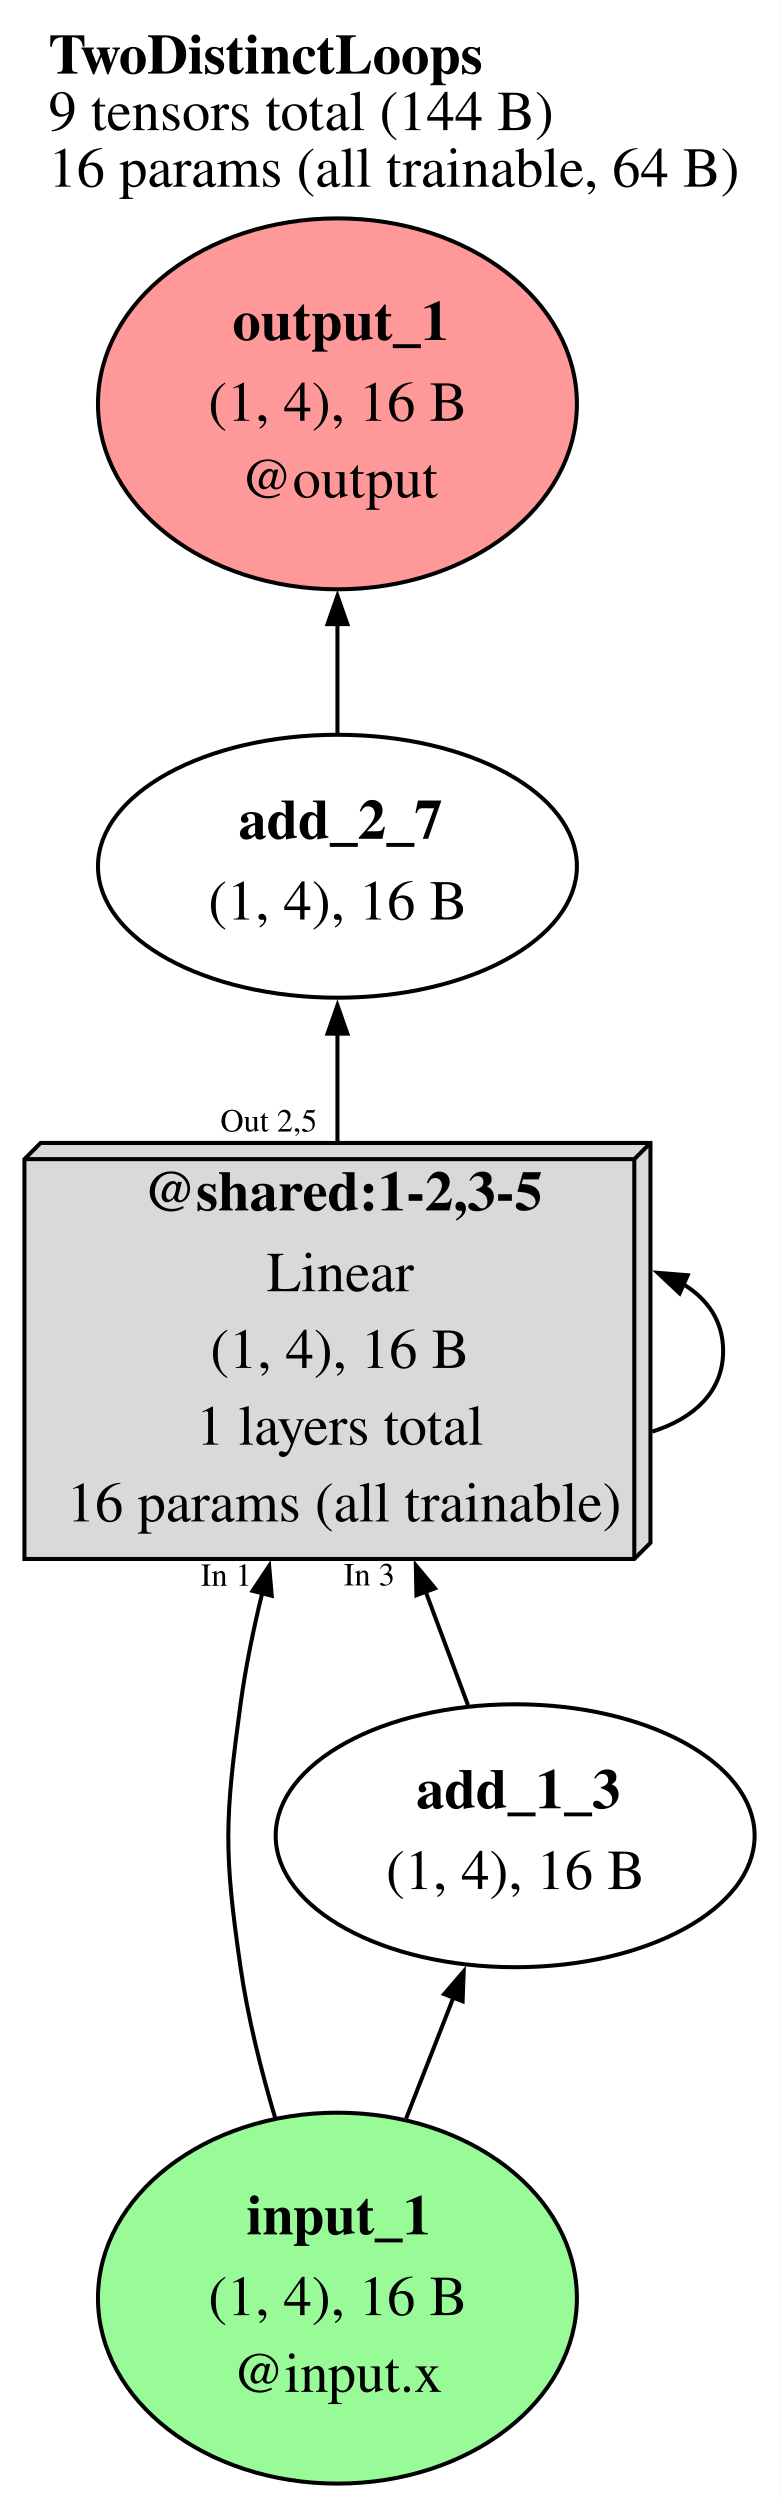
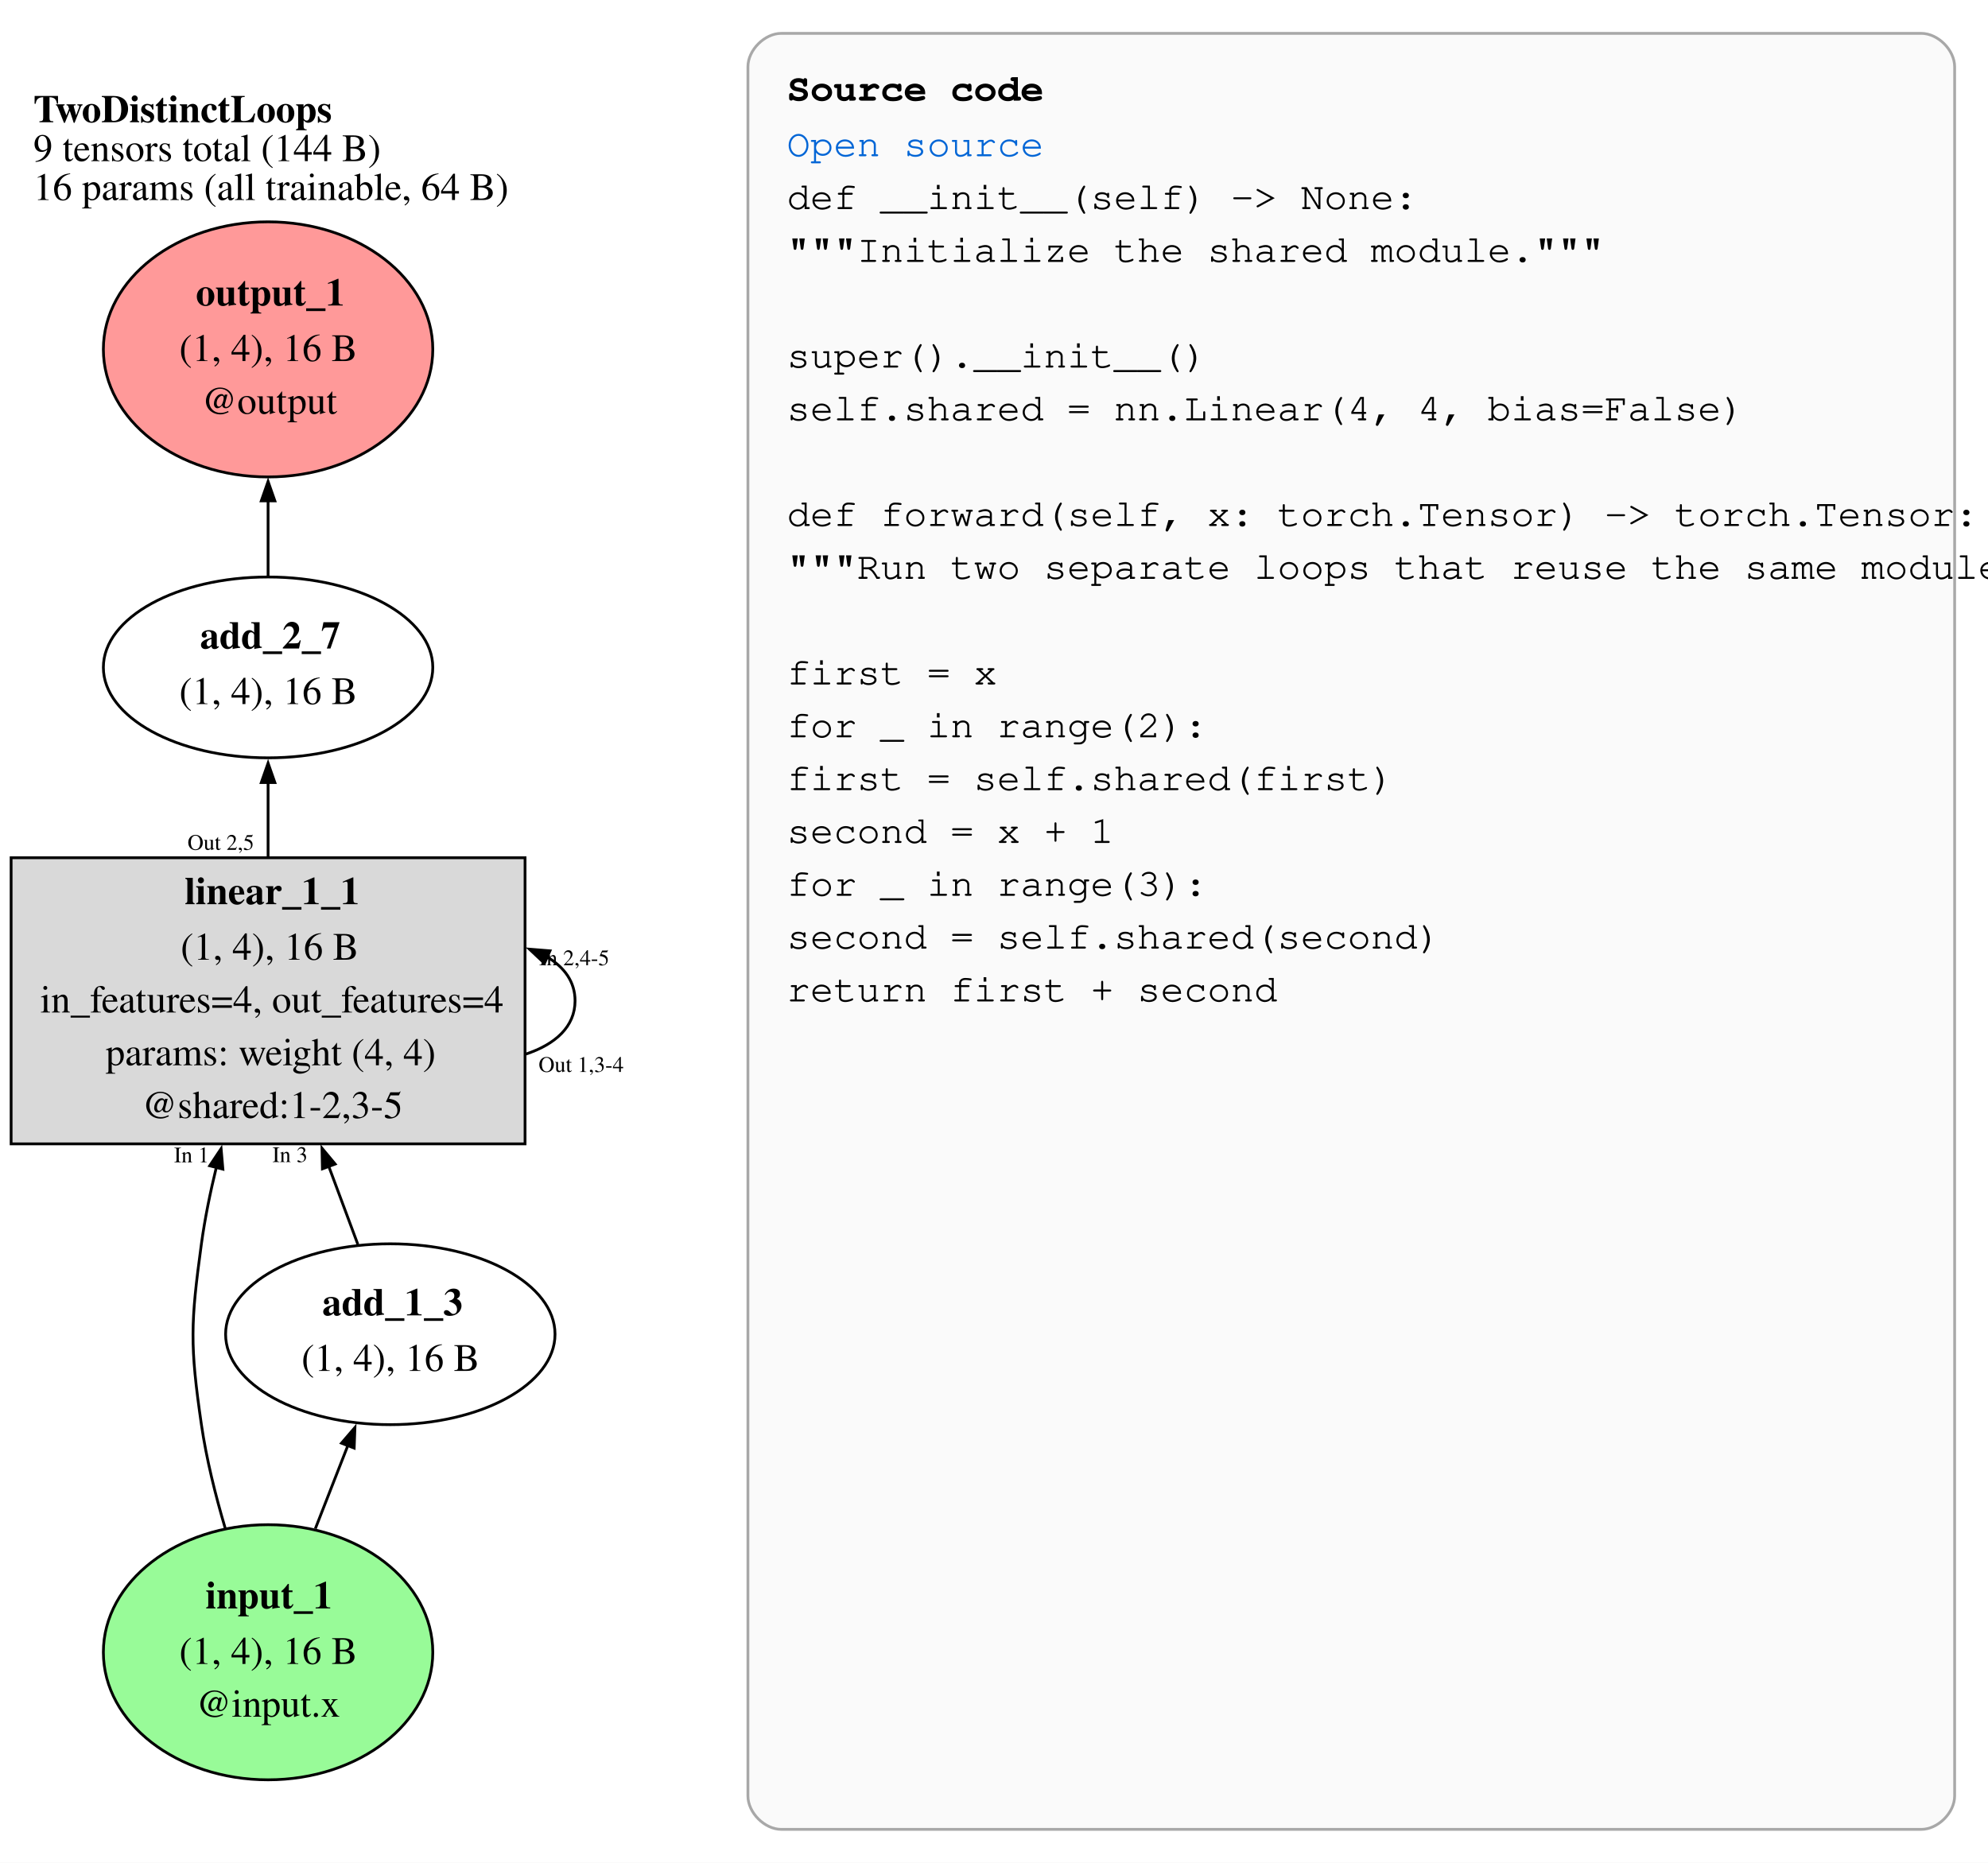
- <svg xmlns="http://www.w3.org/2000/svg" width="193pt" height="619pt" viewBox="0.00 0.00 193.00 618.96">
-   <g id="graph0" class="graph" transform="scale(1 1) rotate(0) translate(4 614.96)">
-     <polygon fill="white" stroke="none" points="-4,4 -4,-614.96 189,-614.96 189,4 -4,4" />
-     <text text-anchor="start" x="8" y="-596.76" font-family="Times,serif" font-weight="bold" font-size="14.00">TwoDistinctLoops</text>
-     <text text-anchor="start" x="8" y="-582.76" font-family="Times,serif" font-size="14.00">9 tensors total (144 B)</text>
-     <text text-anchor="start" x="8" y="-568.76" font-family="Times,serif" font-size="14.00">16 params (all trainable, 64 B)</text>
-     <g id="node1" class="node">
-       <ellipse fill="#98fb98" stroke="black" cx="79.55" cy="-45.96" rx="59.29" ry="45.92" />
-       <text text-anchor="start" x="57.05" y="-61.76" font-family="Times,serif" font-weight="bold" font-size="14.00">input_1</text>
-       <text text-anchor="start" x="47.55" y="-41.76" font-family="Times,serif" font-size="14.00">(1, 4), 16 B</text>
-       <text text-anchor="start" x="53.55" y="-22.76" font-family="Times,serif" font-size="14.00">@input.x</text>
+ <svg xmlns="http://www.w3.org/2000/svg" xmlns:xlink="http://www.w3.org/1999/xlink" width="715.00pt" height="670.00pt" viewBox="0 0 715.00 670.00">
+   <rect x="0" y="0" width="100%" height="100%" fill="white" />
+   <svg x="0" y="25.50" width="233.00" height="619.00" viewBox="0.00 0.00 233.20 618.96" overflow="visible">
+     <g id="graph0" class="graph" transform="scale(1 1) rotate(0) translate(4 614.96)">
+       <polygon fill="white" stroke="none" points="-4,4 -4,-614.96 229.2,-614.96 229.2,4 -4,4" />
+       <text text-anchor="start" x="8" y="-596.76" font-family="Times,serif" font-weight="bold" font-size="14.00">TwoDistinctLoops</text>
+       <text text-anchor="start" x="8" y="-582.76" font-family="Times,serif" font-size="14.00">9 tensors total (144 B)</text>
+       <text text-anchor="start" x="8" y="-568.76" font-family="Times,serif" font-size="14.00">16 params (all trainable, 64 B)</text>
+       <g id="node1" class="node">
+         <ellipse fill="#98fb98" stroke="black" cx="92.5" cy="-45.96" rx="59.29" ry="45.92" />
+         <text text-anchor="start" x="70" y="-61.76" font-family="Times,serif" font-weight="bold" font-size="14.00">input_1</text>
+         <text text-anchor="start" x="60.5" y="-41.76" font-family="Times,serif" font-size="14.00">(1, 4), 16 B</text>
+         <text text-anchor="start" x="66.5" y="-22.76" font-family="Times,serif" font-size="14.00">@input.x</text>
+       </g>
+       <g id="node2" class="node">
+         <polygon fill="#d9d9d9" stroke="black" points="185,-331.98 0,-331.98 0,-228.98 185,-228.98 185,-331.98" />
+         <text text-anchor="start" x="62.5" y="-315.28" font-family="Times,serif" font-weight="bold" font-size="14.00">linear_1_1</text>
+         <text text-anchor="start" x="61" y="-295.28" font-family="Times,serif" font-size="14.00">(1, 4), 16 B</text>
+         <text text-anchor="start" x="10.5" y="-276.28" font-family="Times,serif" font-size="14.00">in_features=4, out_features=4</text>
+         <text text-anchor="start" x="34" y="-257.28" font-family="Times,serif" font-size="14.00">params: weight (4, 4)</text>
+         <text text-anchor="start" x="47" y="-238.28" font-family="Times,serif" font-size="14.00">@shared:1-2,3-5</text>
+       </g>
+       <g id="edge1" class="edge">
+         <path fill="none" stroke="black" d="M77.08,-90.57C73.54,-102.52 70.29,-115.59 68.5,-127.92 64.35,-156.54 64.6,-164.33 68.5,-192.98 69.74,-202.05 71.67,-211.52 73.92,-220.73" />
+         <polygon fill="black" stroke="black" points="71.48,-221.09 75.59,-227.26 76.23,-219.87 71.48,-221.09" />
+         <text text-anchor="middle" x="64.96" y="-222.33" font-family="Times,serif" font-size="8.00">  In 1  </text>
+       </g>
+       <g id="node3" class="node">
+         <ellipse fill="white" stroke="black" cx="136.5" cy="-160.45" rx="59.29" ry="32.55" />
+         <text text-anchor="start" x="112" y="-167.25" font-family="Times,serif" font-weight="bold" font-size="14.00">add_1_3</text>
+         <text text-anchor="start" x="104.5" y="-147.25" font-family="Times,serif" font-size="14.00">(1, 4), 16 B</text>
+       </g>
+       <g id="edge2" class="edge">
+         <path fill="none" stroke="black" d="M109.51,-90.45C113.37,-100.31 117.44,-110.71 121.21,-120.37" />
+         <polygon fill="black" stroke="black" points="118.92,-121.24 123.76,-126.87 123.49,-119.46 118.92,-121.24" />
+       </g>
+       <g id="edge3" class="edge">
+         <path fill="none" stroke="black" d="M185.2,-261.27C195.98,-264.82 203,-271.22 203,-280.48 203,-287.28 199.22,-292.54 192.94,-296.26" />
+         <polygon fill="black" stroke="black" points="191.99,-293.99 186.59,-299.07 193.98,-298.47 191.99,-293.99" />
+         <text text-anchor="middle" x="202.7" y="-293.28" font-family="Times,serif" font-size="8.00">  In 2,4-5  </text>
+         <text text-anchor="middle" x="205.2" y="-254.87" font-family="Times,serif" font-size="8.00">  Out 1,3-4  </text>
+       </g>
+       <g id="node4" class="node">
+         <ellipse fill="white" stroke="black" cx="92.5" cy="-400.5" rx="59.29" ry="32.55" />
+         <text text-anchor="start" x="68" y="-407.3" font-family="Times,serif" font-weight="bold" font-size="14.00">add_2_7</text>
+         <text text-anchor="start" x="60.5" y="-387.3" font-family="Times,serif" font-size="14.00">(1, 4), 16 B</text>
+       </g>
+       <g id="edge4" class="edge">
+         <path fill="none" stroke="black" d="M92.5,-332.22C92.5,-341.21 92.5,-350.47 92.5,-359.13" />
+         <polygon fill="black" stroke="black" points="90.05,-359.05 92.5,-366.05 94.95,-359.05 90.05,-359.05" />
+         <text text-anchor="middle" x="75.5" y="-334.82" font-family="Times,serif" font-size="8.00">  Out 2,5  </text>
+       </g>
+       <g id="edge5" class="edge">
+         <path fill="none" stroke="black" d="M124.82,-192.77C121.57,-201.5 117.93,-211.28 114.29,-221.03" />
+         <polygon fill="black" stroke="black" points="112.06,-220 111.91,-227.41 116.65,-221.71 112.06,-220" />
+         <text text-anchor="middle" x="100.38" y="-222.43" font-family="Times,serif" font-size="8.00">  In 3  </text>
+       </g>
+       <g id="node5" class="node">
+         <ellipse fill="#ff9999" stroke="black" cx="92.5" cy="-514.99" rx="59.29" ry="45.92" />
+         <text text-anchor="start" x="66.5" y="-530.79" font-family="Times,serif" font-weight="bold" font-size="14.00">output_1</text>
+         <text text-anchor="start" x="60.5" y="-510.79" font-family="Times,serif" font-size="14.00">(1, 4), 16 B</text>
+         <text text-anchor="start" x="68.5" y="-491.79" font-family="Times,serif" font-size="14.00">@output</text>
+       </g>
+       <g id="edge6" class="edge">
+         <path fill="none" stroke="black" d="M92.5,-433.44C92.5,-441.89 92.5,-451.25 92.5,-460.52" />
+         <polygon fill="black" stroke="black" points="90.05,-460.45 92.5,-467.45 94.95,-460.45 90.05,-460.45" />
+       </g>
    </g>
-     <g id="node2" class="node">
-       <polygon fill="#d9d9d9" stroke="black" points="157.05,-331.98 6.05,-331.98 2.05,-327.98 2.05,-228.98 153.05,-228.98 157.05,-232.98 157.05,-331.98" />
-       <polyline fill="none" stroke="black" points="153.05,-327.98 2.05,-327.98" />
-       <polyline fill="none" stroke="black" points="153.05,-327.98 153.05,-228.98" />
-       <polyline fill="none" stroke="black" points="153.05,-327.98 157.05,-331.98" />
-       <text text-anchor="start" x="31.55" y="-315.28" font-family="Times,serif" font-weight="bold" font-size="14.00">@shared:1-2,3-5</text>
-       <text text-anchor="start" x="62.05" y="-295.28" font-family="Times,serif" font-size="14.00">Linear</text>
-       <text text-anchor="start" x="48.05" y="-276.28" font-family="Times,serif" font-size="14.00">(1, 4), 16 B</text>
-       <text text-anchor="start" x="44.55" y="-257.28" font-family="Times,serif" font-size="14.00">1 layers total</text>
-       <text text-anchor="start" x="12.55" y="-238.28" font-family="Times,serif" font-size="14.00">16 params (all trainable)</text>
+   </svg>
+   <svg x="257.00" y="0.00" width="458.00" height="670.00" viewBox="0.00 0.00 458.00 670.00" overflow="visible">
+     <g id="graph0" class="graph" transform="scale(1 1) rotate(0) translate(4 666)">
+       <g id="clust1" class="cluster">
+         <path fill="#fafafa" stroke="#a8a8a8" d="M20,-8C20,-8 430,-8 430,-8 436,-8 442,-14 442,-20 442,-20 442,-642 442,-642 442,-648 436,-654 430,-654 430,-654 20,-654 20,-654 14,-654 8,-648 8,-642 8,-642 8,-20 8,-20 8,-14 14,-8 20,-8" />
+       </g>
+       <g id="node1" class="node">
+         <text text-anchor="start" x="22" y="-629.8" font-family="Courier,monospace" font-weight="bold" font-size="14.00">Source code</text>
+         <g id="a_node1_0">
+           <a xlink:href="vscode://file//home/jtaylor/projects/torchlens/tests/test_loop_module_rolling.py:296" xlink:title="/home/jtaylor/projects/torchlens/tests/test_loop_module_rolling.py:296">
+             <text text-anchor="start" x="22" y="-609.8" font-family="Courier,monospace" font-size="14.00" fill="#0366d6">Open source</text>
+           </a>
+         </g>
+         <text text-anchor="start" x="22" y="-590.8" font-family="Courier,monospace" font-size="14.00">def __init__(self) -&gt; None:</text>
+         <text text-anchor="start" x="22" y="-571.8" font-family="Courier,monospace" font-size="14.00">    """Initialize the shared module."""</text>
+         <text text-anchor="start" x="22" y="-552.8" font-family="Courier,monospace" font-size="14.00"> </text>
+         <text text-anchor="start" x="22" y="-533.8" font-family="Courier,monospace" font-size="14.00">    super().__init__()</text>
+         <text text-anchor="start" x="22" y="-514.8" font-family="Courier,monospace" font-size="14.00">    self.shared = nn.Linear(4, 4, bias=False)</text>
+         <text text-anchor="start" x="22" y="-495.8" font-family="Courier,monospace" font-size="14.00"> </text>
+         <text text-anchor="start" x="22" y="-476.8" font-family="Courier,monospace" font-size="14.00">def forward(self, x: torch.Tensor) -&gt; torch.Tensor:</text>
+         <text text-anchor="start" x="22" y="-457.8" font-family="Courier,monospace" font-size="14.00">    """Run two separate loops that reuse the same module."""</text>
+         <text text-anchor="start" x="22" y="-438.8" font-family="Courier,monospace" font-size="14.00"> </text>
+         <text text-anchor="start" x="22" y="-419.8" font-family="Courier,monospace" font-size="14.00">    first = x</text>
+         <text text-anchor="start" x="22" y="-400.8" font-family="Courier,monospace" font-size="14.00">    for _ in range(2):</text>
+         <text text-anchor="start" x="22" y="-381.8" font-family="Courier,monospace" font-size="14.00">        first = self.shared(first)</text>
+         <text text-anchor="start" x="22" y="-362.8" font-family="Courier,monospace" font-size="14.00">    second = x + 1</text>
+         <text text-anchor="start" x="22" y="-343.8" font-family="Courier,monospace" font-size="14.00">    for _ in range(3):</text>
+         <text text-anchor="start" x="22" y="-324.8" font-family="Courier,monospace" font-size="14.00">        second = self.shared(second)</text>
+         <text text-anchor="start" x="22" y="-305.8" font-family="Courier,monospace" font-size="14.00">    return first + second</text>
+         <text text-anchor="start" x="22" y="-156.3" font-family="Courier,monospace" font-size="14.00" fill="#fafafa"> </text>
+       </g>
    </g>
-     <g id="edge1" class="edge">
-       <path fill="none" stroke="black" d="M64.13,-90.57C60.59,-102.52 57.34,-115.59 55.55,-127.92 51.4,-156.54 51.65,-164.33 55.55,-192.98 56.79,-202.05 58.72,-211.52 60.97,-220.73" />
-       <polygon fill="black" stroke="black" points="58.53,-221.09 62.64,-227.26 63.28,-219.87 58.53,-221.09" />
-       <text text-anchor="middle" x="52.01" y="-222.33" font-family="Times,serif" font-size="8.00">  In 1  </text>
-     </g>
-     <g id="node3" class="node">
-       <ellipse fill="white" stroke="black" cx="123.55" cy="-160.45" rx="59.29" ry="32.55" />
-       <text text-anchor="start" x="99.05" y="-167.25" font-family="Times,serif" font-weight="bold" font-size="14.00">add_1_3</text>
-       <text text-anchor="start" x="91.55" y="-147.25" font-family="Times,serif" font-size="14.00">(1, 4), 16 B</text>
-     </g>
-     <g id="edge2" class="edge">
-       <path fill="none" stroke="black" d="M96.56,-90.45C100.42,-100.31 104.49,-110.71 108.26,-120.37" />
-       <polygon fill="black" stroke="black" points="105.98,-121.24 110.81,-126.87 110.54,-119.46 105.98,-121.24" />
-     </g>
-     <g id="edge3" class="edge">
-       <path fill="none" stroke="black" d="M157.49,-260.51C168.03,-263.86 175.05,-270.51 175.05,-280.48 175.05,-287.79 171.27,-293.33 165.08,-297.08" />
-       <polygon fill="black" stroke="black" points="164.28,-294.75 158.87,-299.83 166.27,-299.23 164.28,-294.75" />
-     </g>
-     <g id="node4" class="node">
-       <ellipse fill="white" stroke="black" cx="79.55" cy="-400.5" rx="59.29" ry="32.55" />
-       <text text-anchor="start" x="55.05" y="-407.3" font-family="Times,serif" font-weight="bold" font-size="14.00">add_2_7</text>
-       <text text-anchor="start" x="47.55" y="-387.3" font-family="Times,serif" font-size="14.00">(1, 4), 16 B</text>
-     </g>
-     <g id="edge4" class="edge">
-       <path fill="none" stroke="black" d="M79.55,-332.22C79.55,-341.21 79.55,-350.47 79.55,-359.13" />
-       <polygon fill="black" stroke="black" points="77.1,-359.05 79.55,-366.05 82,-359.05 77.1,-359.05" />
-       <text text-anchor="middle" x="62.55" y="-334.82" font-family="Times,serif" font-size="8.00">  Out 2,5  </text>
-     </g>
-     <g id="edge5" class="edge">
-       <path fill="none" stroke="black" d="M111.88,-192.77C108.62,-201.5 104.98,-211.28 101.34,-221.03" />
-       <polygon fill="black" stroke="black" points="99.11,-220 98.96,-227.41 103.7,-221.71 99.11,-220" />
-       <text text-anchor="middle" x="87.43" y="-222.43" font-family="Times,serif" font-size="8.00">  In 3  </text>
-     </g>
-     <g id="node5" class="node">
-       <ellipse fill="#ff9999" stroke="black" cx="79.55" cy="-514.99" rx="59.29" ry="45.92" />
-       <text text-anchor="start" x="53.55" y="-530.79" font-family="Times,serif" font-weight="bold" font-size="14.00">output_1</text>
-       <text text-anchor="start" x="47.55" y="-510.79" font-family="Times,serif" font-size="14.00">(1, 4), 16 B</text>
-       <text text-anchor="start" x="55.55" y="-491.79" font-family="Times,serif" font-size="14.00">@output</text>
-     </g>
-     <g id="edge6" class="edge">
-       <path fill="none" stroke="black" d="M79.55,-433.44C79.55,-441.89 79.55,-451.25 79.55,-460.52" />
-       <polygon fill="black" stroke="black" points="77.1,-460.45 79.55,-467.45 82,-460.45 77.1,-460.45" />
-     </g>
-   </g>
+   </svg>
</svg>
